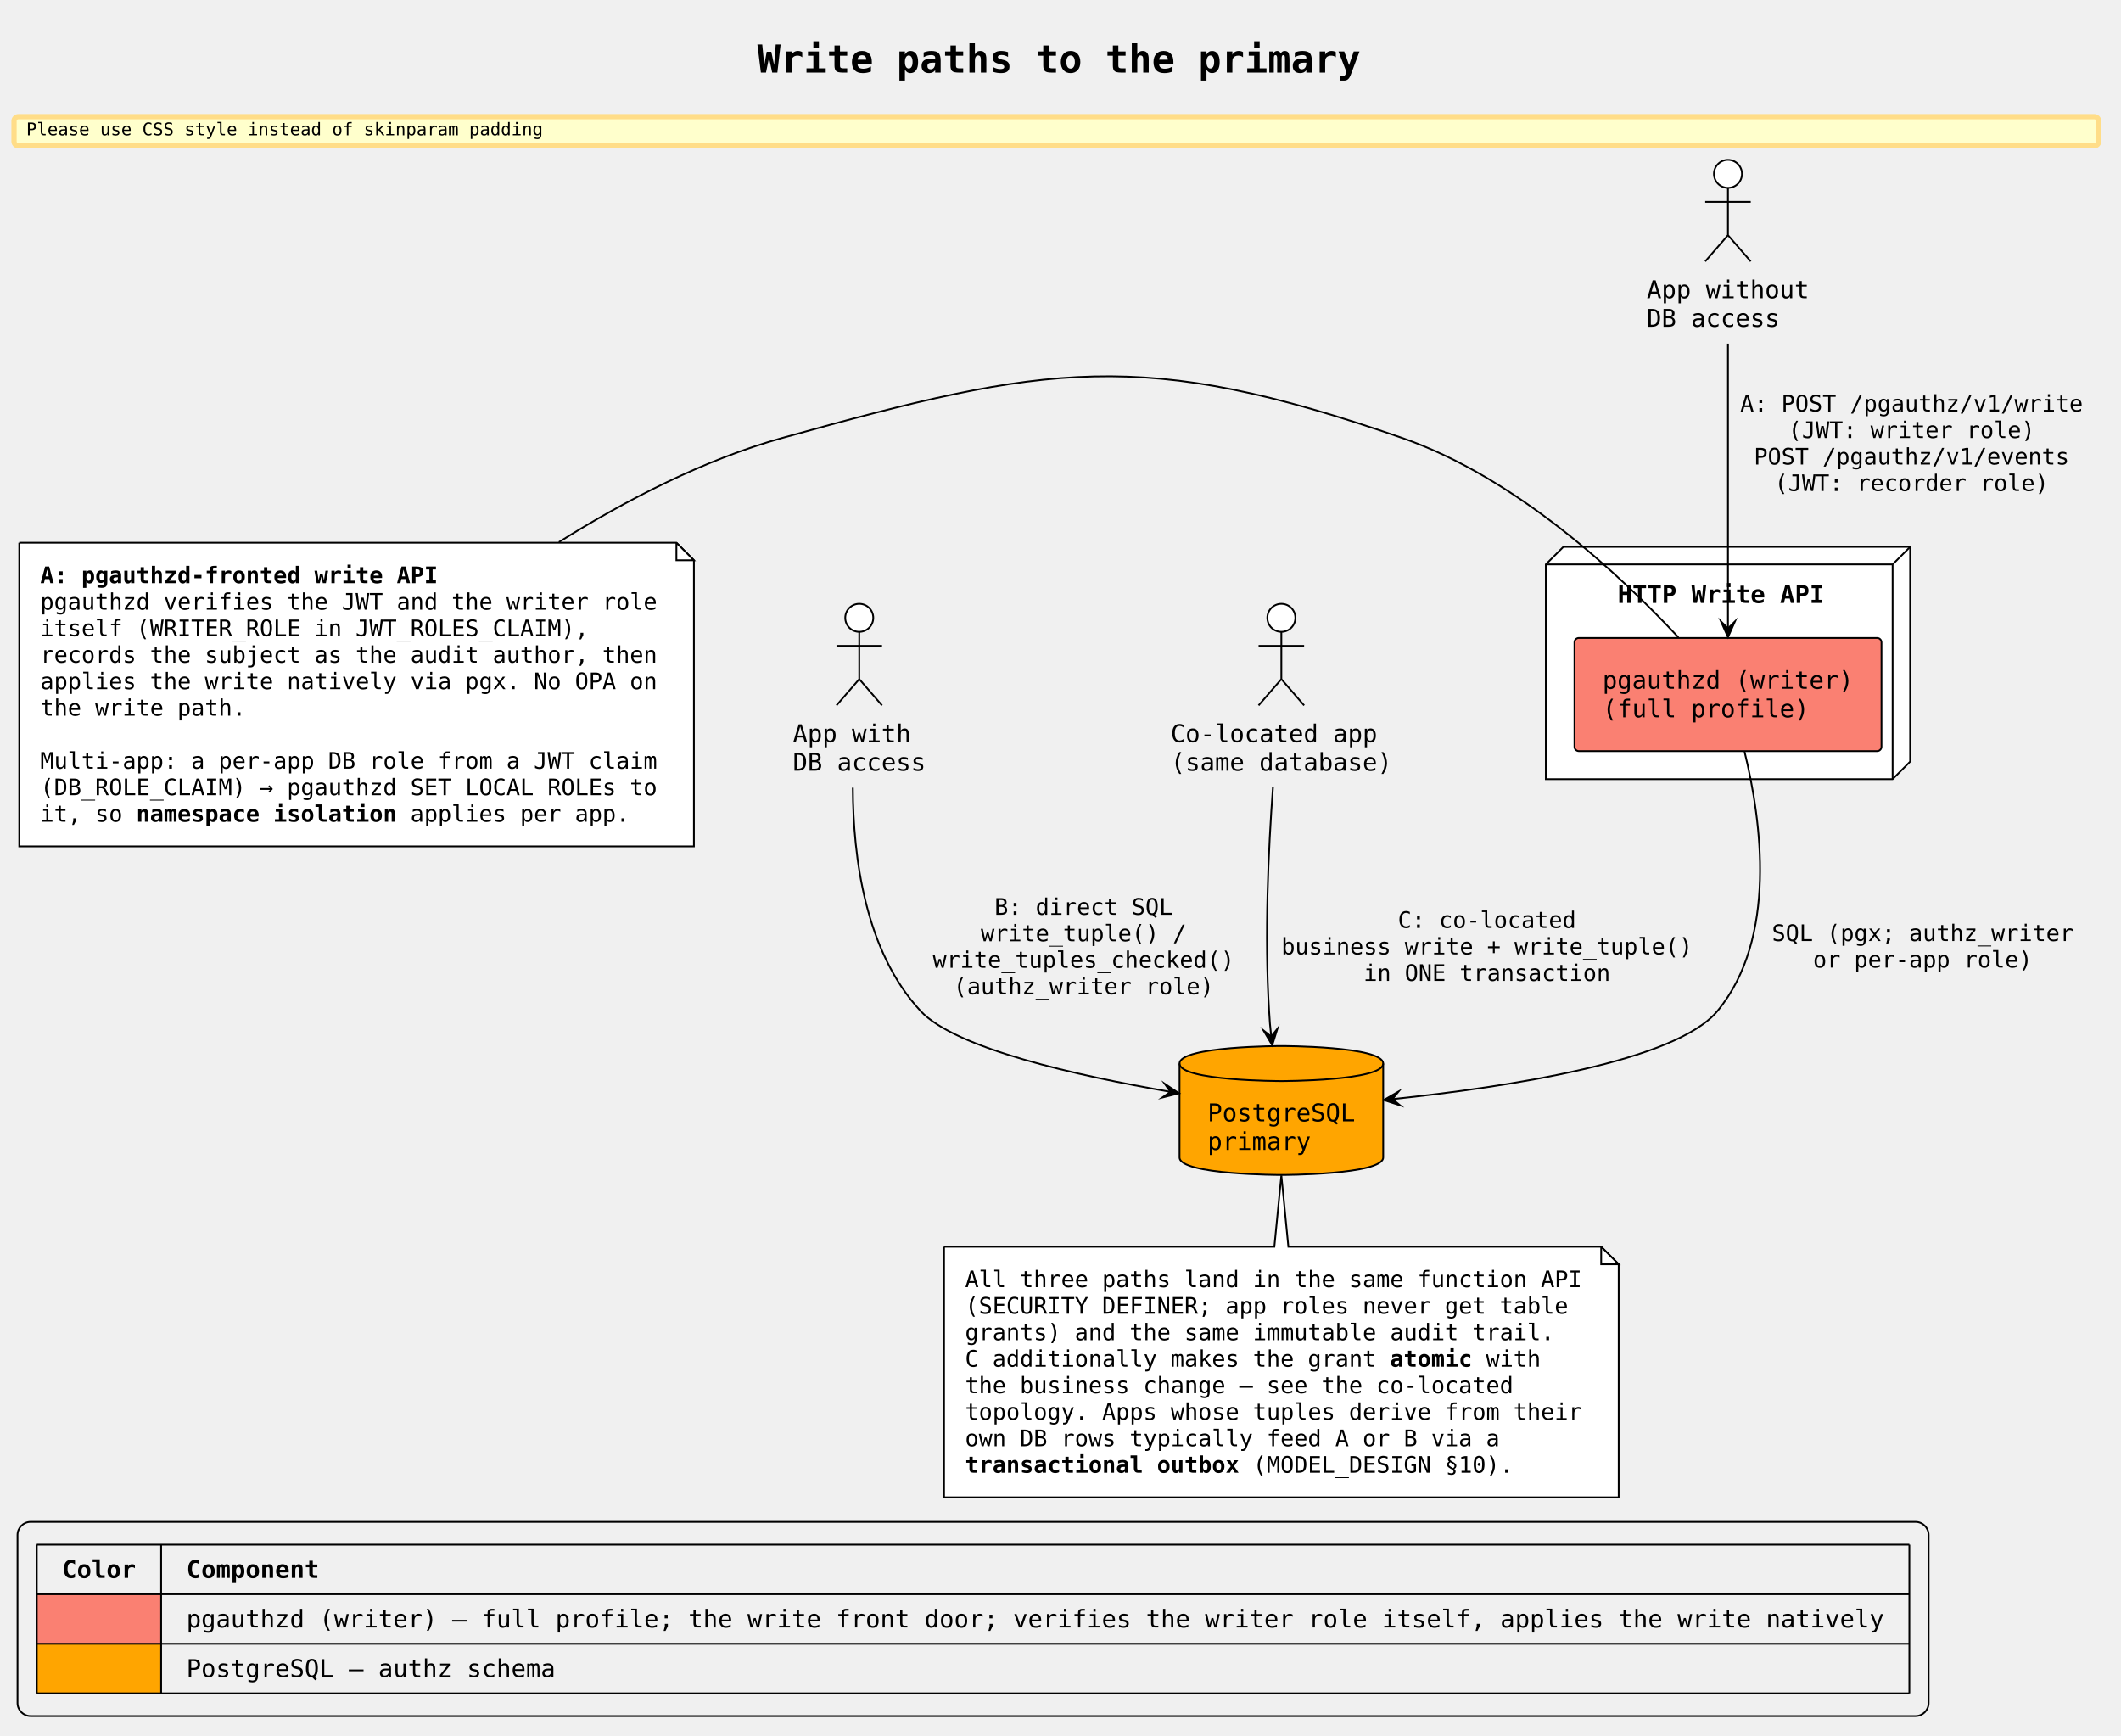
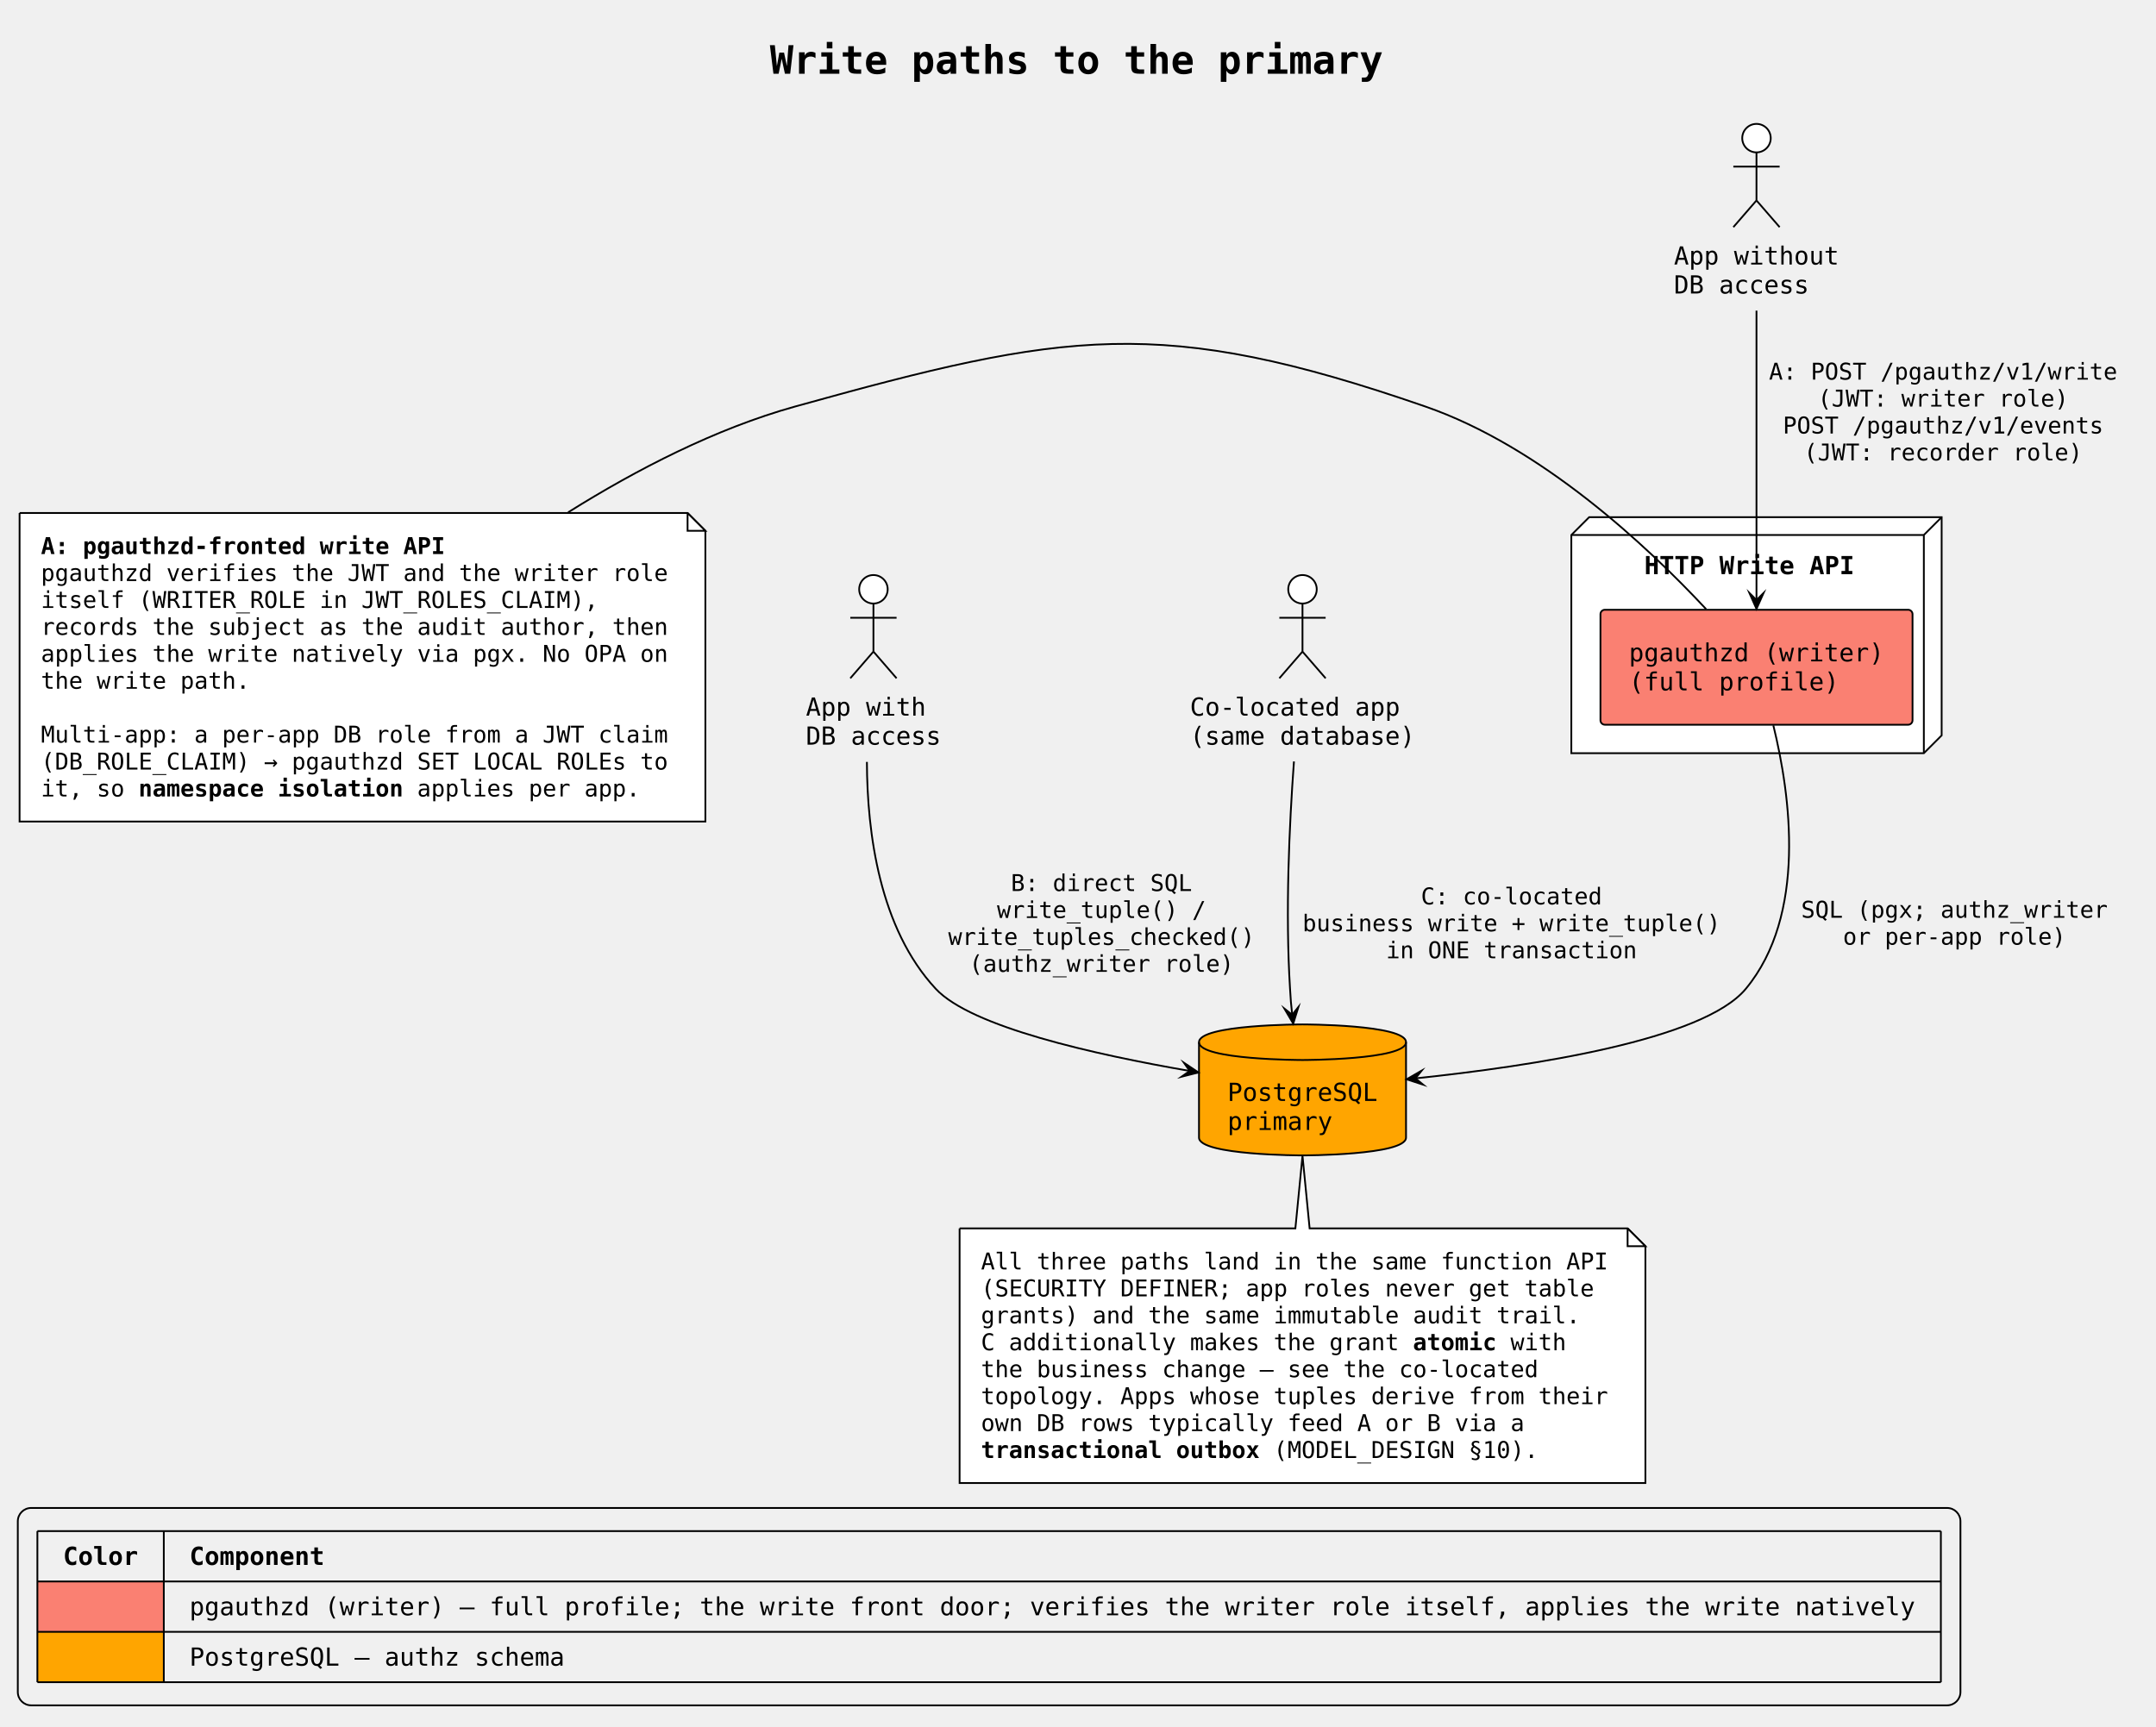
- <svg xmlns="http://www.w3.org/2000/svg" version="1.1" data-diagram-type="DESCRIPTION" style="width:1211px;height:991px;background:#FFFFFF;" width="1211px" height="991px" viewBox="0 0 1211 991" zoomAndPan="magnify" preserveAspectRatio="none" contentStyleType="text/css">
+ <svg xmlns="http://www.w3.org/2000/svg" version="1.1" data-diagram-type="DESCRIPTION" style="width:1211px;height:970px;background:#FFFFFF;" width="1211px" height="970px" viewBox="0 0 1211 970" zoomAndPan="magnify" preserveAspectRatio="none" contentStyleType="text/css">
  <defs />
  <g font-family="sans-serif" lengthAdjust="spacing">
    <g class="title" data-source-line="10">
      <text x="432.447" y="41.421" fill="#000" font-size="22" textLength="344.373" font-weight="700" font-family="monospace">Write paths to the primary</text>
    </g>
-     <rect x="8" y="66.609" width="1190.267" height="16.641" fill="#FFC" style="stroke:#FD8;stroke-width:3;" rx="2.5" ry="2.5" />
-     <text x="15" y="77.25" fill="#000" font-size="10" textLength="295.005" font-family="monospace">Please use CSS style instead of skinparam padding</text>
    <g class="cluster" data-qualified-name="optA" id="ent0005" data-source-line="29">
-       <polygon points="882.6,322.21,892.6,312.21,1090.6,312.21,1090.6,434.81,1080.6,444.81,882.6,444.81,882.6,322.21" fill="#FFF" style="stroke:#000;stroke-width:1;stroke-linejoin:miter;stroke-miterlimit:10;" />
-       <line x1="1080.6" y1="322.21" x2="1090.6" y2="312.21" style="stroke:#000;stroke-width:1;" />
-       <line x1="882.6" y1="322.21" x2="1080.6" y2="322.21" style="stroke:#000;stroke-width:1;" />
-       <line x1="1080.6" y1="322.21" x2="1080.6" y2="444.81" style="stroke:#000;stroke-width:1;" />
-       <text x="923.599" y="344.205" fill="#000" font-size="14" textLength="118.002" font-weight="700" font-family="monospace">HTTP Write API</text>
+       <polygon points="882.6,300.569,892.6,290.569,1090.6,290.569,1090.6,413.169,1080.6,423.169,882.6,423.169,882.6,300.569" fill="#FFF" style="stroke:#000;stroke-width:1;stroke-linejoin:miter;stroke-miterlimit:10;" />
+       <line x1="1080.6" y1="300.569" x2="1090.6" y2="290.569" style="stroke:#000;stroke-width:1;" />
+       <line x1="882.6" y1="300.569" x2="1080.6" y2="300.569" style="stroke:#000;stroke-width:1;" />
+       <line x1="1080.6" y1="300.569" x2="1080.6" y2="423.169" style="stroke:#000;stroke-width:1;" />
+       <text x="923.599" y="322.564" fill="#000" font-size="14" textLength="118.002" font-weight="700" font-family="monospace">HTTP Write API</text>
    </g>
    <g class="entity" data-qualified-name="optA.pgd" id="ent0006" data-source-line="30">
-       <rect x="898.96" y="364.21" width="175.288" height="64.594" fill="#FA8072" style="stroke:#000;stroke-width:1;" rx="2.5" ry="2.5" />
-       <text x="914.96" y="393.205" fill="#000" font-size="14" textLength="143.288" font-family="monospace">pgauthzd (writer)</text>
-       <text x="914.96" y="409.502" fill="#000" font-size="14" textLength="118.002" font-family="monospace">(full profile)</text>
+       <rect x="898.96" y="342.569" width="175.288" height="64.594" fill="#FA8072" style="stroke:#000;stroke-width:1;" rx="2.5" ry="2.5" />
+       <text x="914.96" y="371.564" fill="#000" font-size="14" textLength="143.288" font-family="monospace">pgauthzd (writer)</text>
+       <text x="914.96" y="387.861" fill="#000" font-size="14" textLength="118.002" font-family="monospace">(full profile)</text>
    </g>
    <g class="entity" data-qualified-name="appA" id="ent0001" data-source-line="12">
-       <ellipse cx="986.598" cy="99.25" rx="8" ry="8" fill="#FFF" style="stroke:#000;stroke-width:1;" />
-       <path d="M986.598,107.25 L986.598,134.25 M973.598,115.25 L999.598,115.25 M986.598,134.25 L973.598,149.25 M986.598,134.25 L999.598,149.25" style="stroke:#000;stroke-width:1;" fill="none" />
-       <text x="940.24" y="170.245" fill="#000" font-size="14" textLength="92.716" font-family="monospace">App without</text>
-       <text x="940.24" y="186.542" fill="#000" font-size="14" textLength="75.858" font-family="monospace">DB access</text>
+       <ellipse cx="986.598" cy="77.609" rx="8" ry="8" fill="#FFF" style="stroke:#000;stroke-width:1;" />
+       <path d="M986.598,85.609 L986.598,112.609 M973.598,93.609 L999.598,93.609 M986.598,112.609 L973.598,127.609 M986.598,112.609 L999.598,127.609" style="stroke:#000;stroke-width:1;" fill="none" />
+       <text x="940.24" y="148.604" fill="#000" font-size="14" textLength="92.716" font-family="monospace">App without</text>
+       <text x="940.24" y="164.901" fill="#000" font-size="14" textLength="75.858" font-family="monospace">DB access</text>
    </g>
    <g class="entity" data-qualified-name="appB" id="ent0002" data-source-line="13">
-       <ellipse cx="490.599" cy="352.71" rx="8" ry="8" fill="#FFF" style="stroke:#000;stroke-width:1;" />
-       <path d="M490.599,360.71 L490.599,387.71 M477.599,368.71 L503.599,368.71 M490.599,387.71 L477.599,402.71 M490.599,387.71 L503.599,402.71" style="stroke:#000;stroke-width:1;" fill="none" />
-       <text x="452.67" y="423.705" fill="#000" font-size="14" textLength="67.43" font-family="monospace">App with</text>
-       <text x="452.67" y="440.002" fill="#000" font-size="14" textLength="75.858" font-family="monospace">DB access</text>
+       <ellipse cx="490.599" cy="331.069" rx="8" ry="8" fill="#FFF" style="stroke:#000;stroke-width:1;" />
+       <path d="M490.599,339.069 L490.599,366.069 M477.599,347.069 L503.599,347.069 M490.599,366.069 L477.599,381.069 M490.599,366.069 L503.599,381.069" style="stroke:#000;stroke-width:1;" fill="none" />
+       <text x="452.67" y="402.064" fill="#000" font-size="14" textLength="67.43" font-family="monospace">App with</text>
+       <text x="452.67" y="418.361" fill="#000" font-size="14" textLength="75.858" font-family="monospace">DB access</text>
    </g>
    <g class="entity" data-qualified-name="appC" id="ent0003" data-source-line="14">
-       <ellipse cx="731.595" cy="352.71" rx="8" ry="8" fill="#FFF" style="stroke:#000;stroke-width:1;" />
-       <path d="M731.595,360.71 L731.595,387.71 M718.595,368.71 L744.595,368.71 M731.595,387.71 L718.595,402.71 M731.595,387.71 L744.595,402.71" style="stroke:#000;stroke-width:1;" fill="none" />
-       <text x="668.38" y="423.705" fill="#000" font-size="14" textLength="118.002" font-family="monospace">Co-located app</text>
-       <text x="668.38" y="440.002" fill="#000" font-size="14" textLength="126.431" font-family="monospace">(same database)</text>
+       <ellipse cx="731.595" cy="331.069" rx="8" ry="8" fill="#FFF" style="stroke:#000;stroke-width:1;" />
+       <path d="M731.595,339.069 L731.595,366.069 M718.595,347.069 L744.595,347.069 M731.595,366.069 L718.595,381.069 M731.595,366.069 L744.595,381.069" style="stroke:#000;stroke-width:1;" fill="none" />
+       <text x="668.38" y="402.064" fill="#000" font-size="14" textLength="118.002" font-family="monospace">Co-located app</text>
+       <text x="668.38" y="418.361" fill="#000" font-size="14" textLength="126.431" font-family="monospace">(same database)</text>
    </g>
    <g class="entity" data-qualified-name="N1" id="ent0004" data-source-line="17">
-       <path d="M11,309.85 L11,483.178 L396.2,483.178 L396.2,319.85 L386.2,309.85 L11,309.85" style="stroke:#000;stroke-width:1;" fill="#FFF" />
-       <path d="M386.2,309.85 L386.2,319.85 L396.2,319.85 L386.2,309.85" style="stroke:#000;stroke-width:1;" fill="#FFF" />
-       <text x="23" y="332.917" fill="#000" font-size="13" textLength="226.973" font-weight="700" font-family="monospace">A: pgauthzd-fronted write API</text>
-       <text x="23" y="348.05" fill="#000" font-size="13" textLength="352.2" font-family="monospace">pgauthzd verifies the JWT and the writer role</text>
-       <text x="23" y="363.183" fill="#000" font-size="13" textLength="313.066" font-family="monospace">itself (WRITER_ROLE in JWT_ROLES_CLAIM),</text>
-       <text x="23" y="378.315" fill="#000" font-size="13" textLength="352.2" font-family="monospace">records the subject as the audit author, then</text>
-       <text x="23" y="393.448" fill="#000" font-size="13" textLength="352.2" font-family="monospace">applies the write natively via pgx. No OPA on</text>
-       <text x="23" y="408.581" fill="#000" font-size="13" textLength="117.4" font-family="monospace">the write path.</text>
-       <text x="23" y="423.714" fill="#000" font-size="13" font-family="monospace"> </text>
-       <text x="23" y="438.847" fill="#000" font-size="13" textLength="352.2" font-family="monospace">Multi-app: a per-app DB role from a JWT claim</text>
-       <text x="23" y="453.979" fill="#000" font-size="13" textLength="352.2" font-family="monospace">(DB_ROLE_CLAIM) → pgauthzd SET LOCAL ROLEs to</text>
-       <text x="23" y="469.112" fill="#000" font-size="13" textLength="46.96" font-family="monospace">it, so</text>
-       <text x="77.787" y="469.112" fill="#000" font-size="13" textLength="148.707" font-weight="700" font-family="monospace">namespace isolation</text>
-       <text x="234.32" y="469.112" fill="#000" font-size="13" textLength="125.227" font-family="monospace">applies per app.</text>
+       <path d="M11,288.209 L11,461.538 L396.2,461.538 L396.2,298.209 L386.2,288.209 L11,288.209" style="stroke:#000;stroke-width:1;" fill="#FFF" />
+       <path d="M386.2,288.209 L386.2,298.209 L396.2,298.209 L386.2,288.209" style="stroke:#000;stroke-width:1;" fill="#FFF" />
+       <text x="23" y="311.276" fill="#000" font-size="13" textLength="226.973" font-weight="700" font-family="monospace">A: pgauthzd-fronted write API</text>
+       <text x="23" y="326.409" fill="#000" font-size="13" textLength="352.2" font-family="monospace">pgauthzd verifies the JWT and the writer role</text>
+       <text x="23" y="341.542" fill="#000" font-size="13" textLength="313.066" font-family="monospace">itself (WRITER_ROLE in JWT_ROLES_CLAIM),</text>
+       <text x="23" y="356.675" fill="#000" font-size="13" textLength="352.2" font-family="monospace">records the subject as the audit author, then</text>
+       <text x="23" y="371.808" fill="#000" font-size="13" textLength="352.2" font-family="monospace">applies the write natively via pgx. No OPA on</text>
+       <text x="23" y="386.94" fill="#000" font-size="13" textLength="117.4" font-family="monospace">the write path.</text>
+       <text x="23" y="402.073" fill="#000" font-size="13" font-family="monospace"> </text>
+       <text x="23" y="417.206" fill="#000" font-size="13" textLength="352.2" font-family="monospace">Multi-app: a per-app DB role from a JWT claim</text>
+       <text x="23" y="432.339" fill="#000" font-size="13" textLength="352.2" font-family="monospace">(DB_ROLE_CLAIM) → pgauthzd SET LOCAL ROLEs to</text>
+       <text x="23" y="447.472" fill="#000" font-size="13" textLength="46.96" font-family="monospace">it, so</text>
+       <text x="77.787" y="447.472" fill="#000" font-size="13" textLength="148.707" font-weight="700" font-family="monospace">namespace isolation</text>
+       <text x="234.32" y="447.472" fill="#000" font-size="13" textLength="125.227" font-family="monospace">applies per app.</text>
    </g>
    <g class="entity" data-qualified-name="pg" id="ent0007" data-source-line="33">
-       <path d="M673.46,607.17 C673.46,597.17 731.604,597.17 731.604,597.17 C731.604,597.17 789.747,597.17 789.747,607.17 L789.747,660.764 C789.747,670.764 731.604,670.764 731.604,670.764 C731.604,670.764 673.46,670.764 673.46,660.764 L673.46,607.17" style="stroke:#000;stroke-width:1;" fill="#FFA500" />
-       <path d="M673.46,607.17 C673.46,617.17 731.604,617.17 731.604,617.17 C731.604,617.17 789.747,617.17 789.747,607.17" style="stroke:#000;stroke-width:1;" fill="none" />
-       <text x="689.46" y="640.165" fill="#000" font-size="14" textLength="84.287" font-family="monospace">PostgreSQL</text>
-       <text x="689.46" y="656.462" fill="#000" font-size="14" textLength="59.001" font-family="monospace">primary</text>
+       <path d="M673.46,585.529 C673.46,575.529 731.604,575.529 731.604,575.529 C731.604,575.529 789.747,575.529 789.747,585.529 L789.747,639.123 C789.747,649.123 731.604,649.123 731.604,649.123 C731.604,649.123 673.46,649.123 673.46,639.123 L673.46,585.529" style="stroke:#000;stroke-width:1;" fill="#FFA500" />
+       <path d="M673.46,585.529 C673.46,595.529 731.604,595.529 731.604,595.529 C731.604,595.529 789.747,595.529 789.747,585.529" style="stroke:#000;stroke-width:1;" fill="none" />
+       <text x="689.46" y="618.524" fill="#000" font-size="14" textLength="84.287" font-family="monospace">PostgreSQL</text>
+       <text x="689.46" y="634.821" fill="#000" font-size="14" textLength="59.001" font-family="monospace">primary</text>
    </g>
    <g class="entity" data-qualified-name="GMN13" id="ent0014" data-source-line="45">
-       <path d="M539,711.77 L539,854.833 A0,0 0 0 0 539,854.833 L924.2,854.833 A0,0 0 0 0 924.2,854.833 L924.2,721.77 L914.2,711.77 L735.6,711.77 L731.6,671.01 L727.6,711.77 L539,711.77 A0,0 0 0 0 539,711.77" style="stroke:#000;stroke-width:1;" fill="#FFF" />
-       <path d="M914.2,711.77 L914.2,721.77 L924.2,721.77 L914.2,711.77" style="stroke:#000;stroke-width:1;" fill="#FFF" />
-       <text x="551" y="734.837" fill="#000" font-size="13" textLength="352.2" font-family="monospace">All three paths land in the same function API</text>
-       <text x="551" y="749.97" fill="#000" font-size="13" textLength="344.373" font-family="monospace">(SECURITY DEFINER; app roles never get table</text>
-       <text x="551" y="765.103" fill="#000" font-size="13" textLength="336.546" font-family="monospace">grants) and the same immutable audit trail.</text>
-       <text x="551" y="780.235" fill="#000" font-size="13" textLength="234.8" font-family="monospace">C additionally makes the grant</text>
-       <text x="793.626" y="780.235" fill="#000" font-size="13" textLength="46.96" font-weight="700" font-family="monospace">atomic</text>
-       <text x="848.413" y="780.235" fill="#000" font-size="13" textLength="31.307" font-family="monospace">with</text>
-       <text x="551" y="795.368" fill="#000" font-size="13" textLength="313.066" font-family="monospace">the business change — see the co-located</text>
-       <text x="551" y="810.501" fill="#000" font-size="13" textLength="352.2" font-family="monospace">topology. Apps whose tuples derive from their</text>
-       <text x="551" y="825.634" fill="#000" font-size="13" textLength="305.24" font-family="monospace">own DB rows typically feed A or B via a</text>
-       <text x="551" y="840.767" fill="#000" font-size="13" textLength="156.533" font-weight="700" font-family="monospace">transactional outbox</text>
-       <text x="715.36" y="840.767" fill="#000" font-size="13" textLength="148.707" font-family="monospace">(MODEL_DESIGN §10).</text>
+       <path d="M539,690.129 L539,833.192 A0,0 0 0 0 539,833.192 L924.2,833.192 A0,0 0 0 0 924.2,833.192 L924.2,700.129 L914.2,690.129 L735.6,690.129 L731.6,649.369 L727.6,690.129 L539,690.129 A0,0 0 0 0 539,690.129" style="stroke:#000;stroke-width:1;" fill="#FFF" />
+       <path d="M914.2,690.129 L914.2,700.129 L924.2,700.129 L914.2,690.129" style="stroke:#000;stroke-width:1;" fill="#FFF" />
+       <text x="551" y="713.196" fill="#000" font-size="13" textLength="352.2" font-family="monospace">All three paths land in the same function API</text>
+       <text x="551" y="728.329" fill="#000" font-size="13" textLength="344.373" font-family="monospace">(SECURITY DEFINER; app roles never get table</text>
+       <text x="551" y="743.462" fill="#000" font-size="13" textLength="336.546" font-family="monospace">grants) and the same immutable audit trail.</text>
+       <text x="551" y="758.595" fill="#000" font-size="13" textLength="234.8" font-family="monospace">C additionally makes the grant</text>
+       <text x="793.626" y="758.595" fill="#000" font-size="13" textLength="46.96" font-weight="700" font-family="monospace">atomic</text>
+       <text x="848.413" y="758.595" fill="#000" font-size="13" textLength="31.307" font-family="monospace">with</text>
+       <text x="551" y="773.728" fill="#000" font-size="13" textLength="313.066" font-family="monospace">the business change — see the co-located</text>
+       <text x="551" y="788.86" fill="#000" font-size="13" textLength="352.2" font-family="monospace">topology. Apps whose tuples derive from their</text>
+       <text x="551" y="803.993" fill="#000" font-size="13" textLength="305.24" font-family="monospace">own DB rows typically feed A or B via a</text>
+       <text x="551" y="819.126" fill="#000" font-size="13" textLength="156.533" font-weight="700" font-family="monospace">transactional outbox</text>
+       <text x="715.36" y="819.126" fill="#000" font-size="13" textLength="148.707" font-family="monospace">(MODEL_DESIGN §10).</text>
    </g>
    <g class="link" data-entity-1="ent0004" data-entity-2="ent0006" id="lnk8" data-source-line="35" data-link-type="dependency">
-       <path d="M319.09,309.49 C357.61,285.36 402.11,262.4 446.6,250.03 C598.18,207.88 651.94,198.52 800.6,250.03 C865.46,272.5 924.85,327.99 958.31,363.86" style="stroke:#000;stroke-width:1;" fill="none" id="N1-to-pgd" />
+       <path d="M319.09,287.849 C357.61,263.719 402.11,240.759 446.6,228.389 C598.18,186.239 651.94,176.879 800.6,228.389 C865.46,250.859 924.85,306.349 958.31,342.219" style="stroke:#000;stroke-width:1;" fill="none" id="N1-to-pgd" />
    </g>
    <g class="link" data-entity-1="ent0001" data-entity-2="ent0006" id="lnk9" data-source-line="37" data-link-type="dependency">
-       <path d="M986.6,196.15 C986.6,246.65 986.6,316.6 986.6,358.75" style="stroke:#000;stroke-width:1;" fill="none" id="appA-to-pgd" />
-       <polygon points="986.6,363.75,990.6,354.75,986.6,358.75,982.6,354.75,986.6,363.75" fill="#000" style="stroke:#000;stroke-width:1;stroke-linejoin:miter;stroke-miterlimit:10;" />
-       <text x="993.6" y="234.917" fill="#000" font-size="13" textLength="195.667" font-family="monospace">A: POST /pgauthz/v1/write</text>
-       <text x="1020.993" y="250.05" fill="#000" font-size="13" textLength="140.88" font-family="monospace">(JWT: writer role)</text>
-       <text x="1001.427" y="265.183" fill="#000" font-size="13" textLength="180.013" font-family="monospace">POST /pgauthz/v1/events</text>
-       <text x="1013.167" y="280.315" fill="#000" font-size="13" textLength="156.533" font-family="monospace">(JWT: recorder role)</text>
+       <path d="M986.6,174.509 C986.6,225.009 986.6,294.959 986.6,337.109" style="stroke:#000;stroke-width:1;" fill="none" id="appA-to-pgd" />
+       <polygon points="986.6,342.109,990.6,333.109,986.6,337.109,982.6,333.109,986.6,342.109" fill="#000" style="stroke:#000;stroke-width:1;stroke-linejoin:miter;stroke-miterlimit:10;" />
+       <text x="993.6" y="213.276" fill="#000" font-size="13" textLength="195.667" font-family="monospace">A: POST /pgauthz/v1/write</text>
+       <text x="1020.993" y="228.409" fill="#000" font-size="13" textLength="140.88" font-family="monospace">(JWT: writer role)</text>
+       <text x="1001.427" y="243.542" fill="#000" font-size="13" textLength="180.013" font-family="monospace">POST /pgauthz/v1/events</text>
+       <text x="1013.167" y="258.675" fill="#000" font-size="13" textLength="156.533" font-family="monospace">(JWT: recorder role)</text>
    </g>
    <g class="link" data-entity-1="ent0006" data-entity-2="ent0007" id="lnk10" data-source-line="38" data-link-type="dependency">
-       <path d="M996.06,429.15 C1005.73,468.55 1014.95,535.72 980.6,577.17 C956.72,606 860.822,620.556 795.022,627.486" style="stroke:#000;stroke-width:1;" fill="none" id="pgd-to-pg" />
-       <polygon points="790.05,628.01,799.419,631.045,795.022,627.486,798.582,623.089,790.05,628.01" fill="#000" style="stroke:#000;stroke-width:1;stroke-linejoin:miter;stroke-miterlimit:10;" />
-       <text x="1011.68" y="537.237" fill="#000" font-size="13" textLength="172.187" font-family="monospace">SQL (pgx; authz_writer</text>
-       <text x="1035.16" y="552.37" fill="#000" font-size="13" textLength="125.227" font-family="monospace">or per-app role)</text>
+       <path d="M996.06,407.509 C1005.73,446.909 1014.95,514.079 980.6,555.529 C956.72,584.359 860.822,598.916 795.022,605.846" style="stroke:#000;stroke-width:1;" fill="none" id="pgd-to-pg" />
+       <polygon points="790.05,606.369,799.419,609.405,795.022,605.846,798.582,601.449,790.05,606.369" fill="#000" style="stroke:#000;stroke-width:1;stroke-linejoin:miter;stroke-miterlimit:10;" />
+       <text x="1011.68" y="515.596" fill="#000" font-size="13" textLength="172.187" font-family="monospace">SQL (pgx; authz_writer</text>
+       <text x="1035.16" y="530.729" fill="#000" font-size="13" textLength="125.227" font-family="monospace">or per-app role)</text>
    </g>
    <g class="link" data-entity-1="ent0002" data-entity-2="ent0007" id="lnk11" data-source-line="40" data-link-type="dependency">
-       <path d="M486.93,449.7 C487.06,489.55 494,543.21 525.6,577.17 C545.57,598.64 614.643,614.037 668.243,623.317" style="stroke:#000;stroke-width:1;" fill="none" id="appB-to-pg" />
-       <polygon points="673.17,624.17,664.984,618.693,668.243,623.317,663.62,626.576,673.17,624.17" fill="#000" style="stroke:#000;stroke-width:1;stroke-linejoin:miter;stroke-miterlimit:10;" />
-       <text x="567.82" y="522.237" fill="#000" font-size="13" textLength="101.747" font-family="monospace">B: direct SQL</text>
-       <text x="559.993" y="537.37" fill="#000" font-size="13" textLength="117.4" font-family="monospace">write_tuple() /</text>
-       <text x="532.6" y="552.503" fill="#000" font-size="13" textLength="172.187" font-family="monospace">write_tuples_checked()</text>
-       <text x="544.34" y="567.635" fill="#000" font-size="13" textLength="148.707" font-family="monospace">(authz_writer role)</text>
+       <path d="M486.93,428.059 C487.06,467.909 494,521.569 525.6,555.529 C545.57,576.999 614.643,592.396 668.243,601.676" style="stroke:#000;stroke-width:1;" fill="none" id="appB-to-pg" />
+       <polygon points="673.17,602.529,664.984,597.053,668.243,601.676,663.62,604.935,673.17,602.529" fill="#000" style="stroke:#000;stroke-width:1;stroke-linejoin:miter;stroke-miterlimit:10;" />
+       <text x="567.82" y="500.596" fill="#000" font-size="13" textLength="101.747" font-family="monospace">B: direct SQL</text>
+       <text x="559.993" y="515.729" fill="#000" font-size="13" textLength="117.4" font-family="monospace">write_tuple() /</text>
+       <text x="532.6" y="530.862" fill="#000" font-size="13" textLength="172.187" font-family="monospace">write_tuples_checked()</text>
+       <text x="544.34" y="545.995" fill="#000" font-size="13" textLength="148.707" font-family="monospace">(authz_writer role)</text>
    </g>
    <g class="link" data-entity-1="ent0003" data-entity-2="ent0007" id="lnk12" data-source-line="42" data-link-type="dependency">
-       <path d="M726.8,449.43 C724.16,485.33 721.91,534.18 724.6,577.17 C725,583.51 725.067,585.253 725.817,591.753" style="stroke:#000;stroke-width:1;" fill="none" id="appC-to-pg" />
-       <polygon points="726.39,596.72,729.332,587.321,725.817,591.753,721.385,588.238,726.39,596.72" fill="#000" style="stroke:#000;stroke-width:1;stroke-linejoin:miter;stroke-miterlimit:10;" />
-       <text x="798.127" y="529.737" fill="#000" font-size="13" textLength="101.747" font-family="monospace">C: co-located</text>
-       <text x="731.6" y="544.87" fill="#000" font-size="13" textLength="234.8" font-family="monospace">business write + write_tuple()</text>
-       <text x="778.56" y="560.003" fill="#000" font-size="13" textLength="140.88" font-family="monospace">in ONE transaction</text>
+       <path d="M726.8,427.789 C724.16,463.689 721.91,512.539 724.6,555.529 C725,561.869 725.067,563.612 725.817,570.112" style="stroke:#000;stroke-width:1;" fill="none" id="appC-to-pg" />
+       <polygon points="726.39,575.079,729.332,565.68,725.817,570.112,721.385,566.597,726.39,575.079" fill="#000" style="stroke:#000;stroke-width:1;stroke-linejoin:miter;stroke-miterlimit:10;" />
+       <text x="798.127" y="508.096" fill="#000" font-size="13" textLength="101.747" font-family="monospace">C: co-located</text>
+       <text x="731.6" y="523.229" fill="#000" font-size="13" textLength="234.8" font-family="monospace">business write + write_tuple()</text>
+       <text x="778.56" y="538.362" fill="#000" font-size="13" textLength="140.88" font-family="monospace">in ONE transaction</text>
    </g>
    <g class="legend" data-source-line="55">
-       <rect x="10" y="868.833" width="1091.16" height="110.891" fill="none" style="stroke:#000;stroke-width:1;" rx="7.5" ry="7.5" />
-       <text x="35.429" y="900.828" fill="#000" font-size="14" textLength="42.144" font-weight="700" font-family="monospace">Color</text>
-       <text x="106.43" y="900.828" fill="#000" font-size="14" textLength="75.858" font-weight="700" font-family="monospace">Component</text>
-       <rect x="21" y="910.129" width="71.001" height="28.297" fill="#FA8072" style="stroke:none;" />
-       <text x="27" y="929.124" fill="#000" font-size="14" font-family="monospace"> </text>
-       <text x="106.43" y="929.124" fill="#000" font-size="14" textLength="969.302" font-family="monospace">pgauthzd (writer) — full profile; the write front door; verifies the writer role itself, applies the write natively</text>
-       <rect x="21" y="938.426" width="71.001" height="28.297" fill="#FFA500" style="stroke:none;" />
-       <text x="27" y="957.421" fill="#000" font-size="14" font-family="monospace"> </text>
-       <text x="106.43" y="957.421" fill="#000" font-size="14" textLength="210.718" font-family="monospace">PostgreSQL — authz schema</text>
-       <line x1="21" y1="881.833" x2="1090.16" y2="881.833" style="stroke:#000;stroke-width:1;" />
-       <line x1="21" y1="910.129" x2="1090.16" y2="910.129" style="stroke:#000;stroke-width:1;" />
-       <line x1="21" y1="938.426" x2="1090.16" y2="938.426" style="stroke:#000;stroke-width:1;" />
-       <line x1="21" y1="966.723" x2="1090.16" y2="966.723" style="stroke:#000;stroke-width:1;" />
-       <line x1="21" y1="881.833" x2="21" y2="966.723" style="stroke:#000;stroke-width:1;" />
-       <line x1="92.001" y1="881.833" x2="92.001" y2="966.723" style="stroke:#000;stroke-width:1;" />
-       <line x1="1090.16" y1="881.833" x2="1090.16" y2="966.723" style="stroke:#000;stroke-width:1;" />
+       <rect x="10" y="847.192" width="1091.16" height="110.891" fill="none" style="stroke:#000;stroke-width:1;" rx="7.5" ry="7.5" />
+       <text x="35.429" y="879.187" fill="#000" font-size="14" textLength="42.144" font-weight="700" font-family="monospace">Color</text>
+       <text x="106.43" y="879.187" fill="#000" font-size="14" textLength="75.858" font-weight="700" font-family="monospace">Component</text>
+       <rect x="21" y="888.489" width="71.001" height="28.297" fill="#FA8072" style="stroke:none;" />
+       <text x="27" y="907.484" fill="#000" font-size="14" font-family="monospace"> </text>
+       <text x="106.43" y="907.484" fill="#000" font-size="14" textLength="969.302" font-family="monospace">pgauthzd (writer) — full profile; the write front door; verifies the writer role itself, applies the write natively</text>
+       <rect x="21" y="916.786" width="71.001" height="28.297" fill="#FFA500" style="stroke:none;" />
+       <text x="27" y="935.781" fill="#000" font-size="14" font-family="monospace"> </text>
+       <text x="106.43" y="935.781" fill="#000" font-size="14" textLength="210.718" font-family="monospace">PostgreSQL — authz schema</text>
+       <line x1="21" y1="860.192" x2="1090.16" y2="860.192" style="stroke:#000;stroke-width:1;" />
+       <line x1="21" y1="888.489" x2="1090.16" y2="888.489" style="stroke:#000;stroke-width:1;" />
+       <line x1="21" y1="916.786" x2="1090.16" y2="916.786" style="stroke:#000;stroke-width:1;" />
+       <line x1="21" y1="945.083" x2="1090.16" y2="945.083" style="stroke:#000;stroke-width:1;" />
+       <line x1="21" y1="860.192" x2="21" y2="945.083" style="stroke:#000;stroke-width:1;" />
+       <line x1="92.001" y1="860.192" x2="92.001" y2="945.083" style="stroke:#000;stroke-width:1;" />
+       <line x1="1090.16" y1="860.192" x2="1090.16" y2="945.083" style="stroke:#000;stroke-width:1;" />
    </g>
  </g>
</svg>
